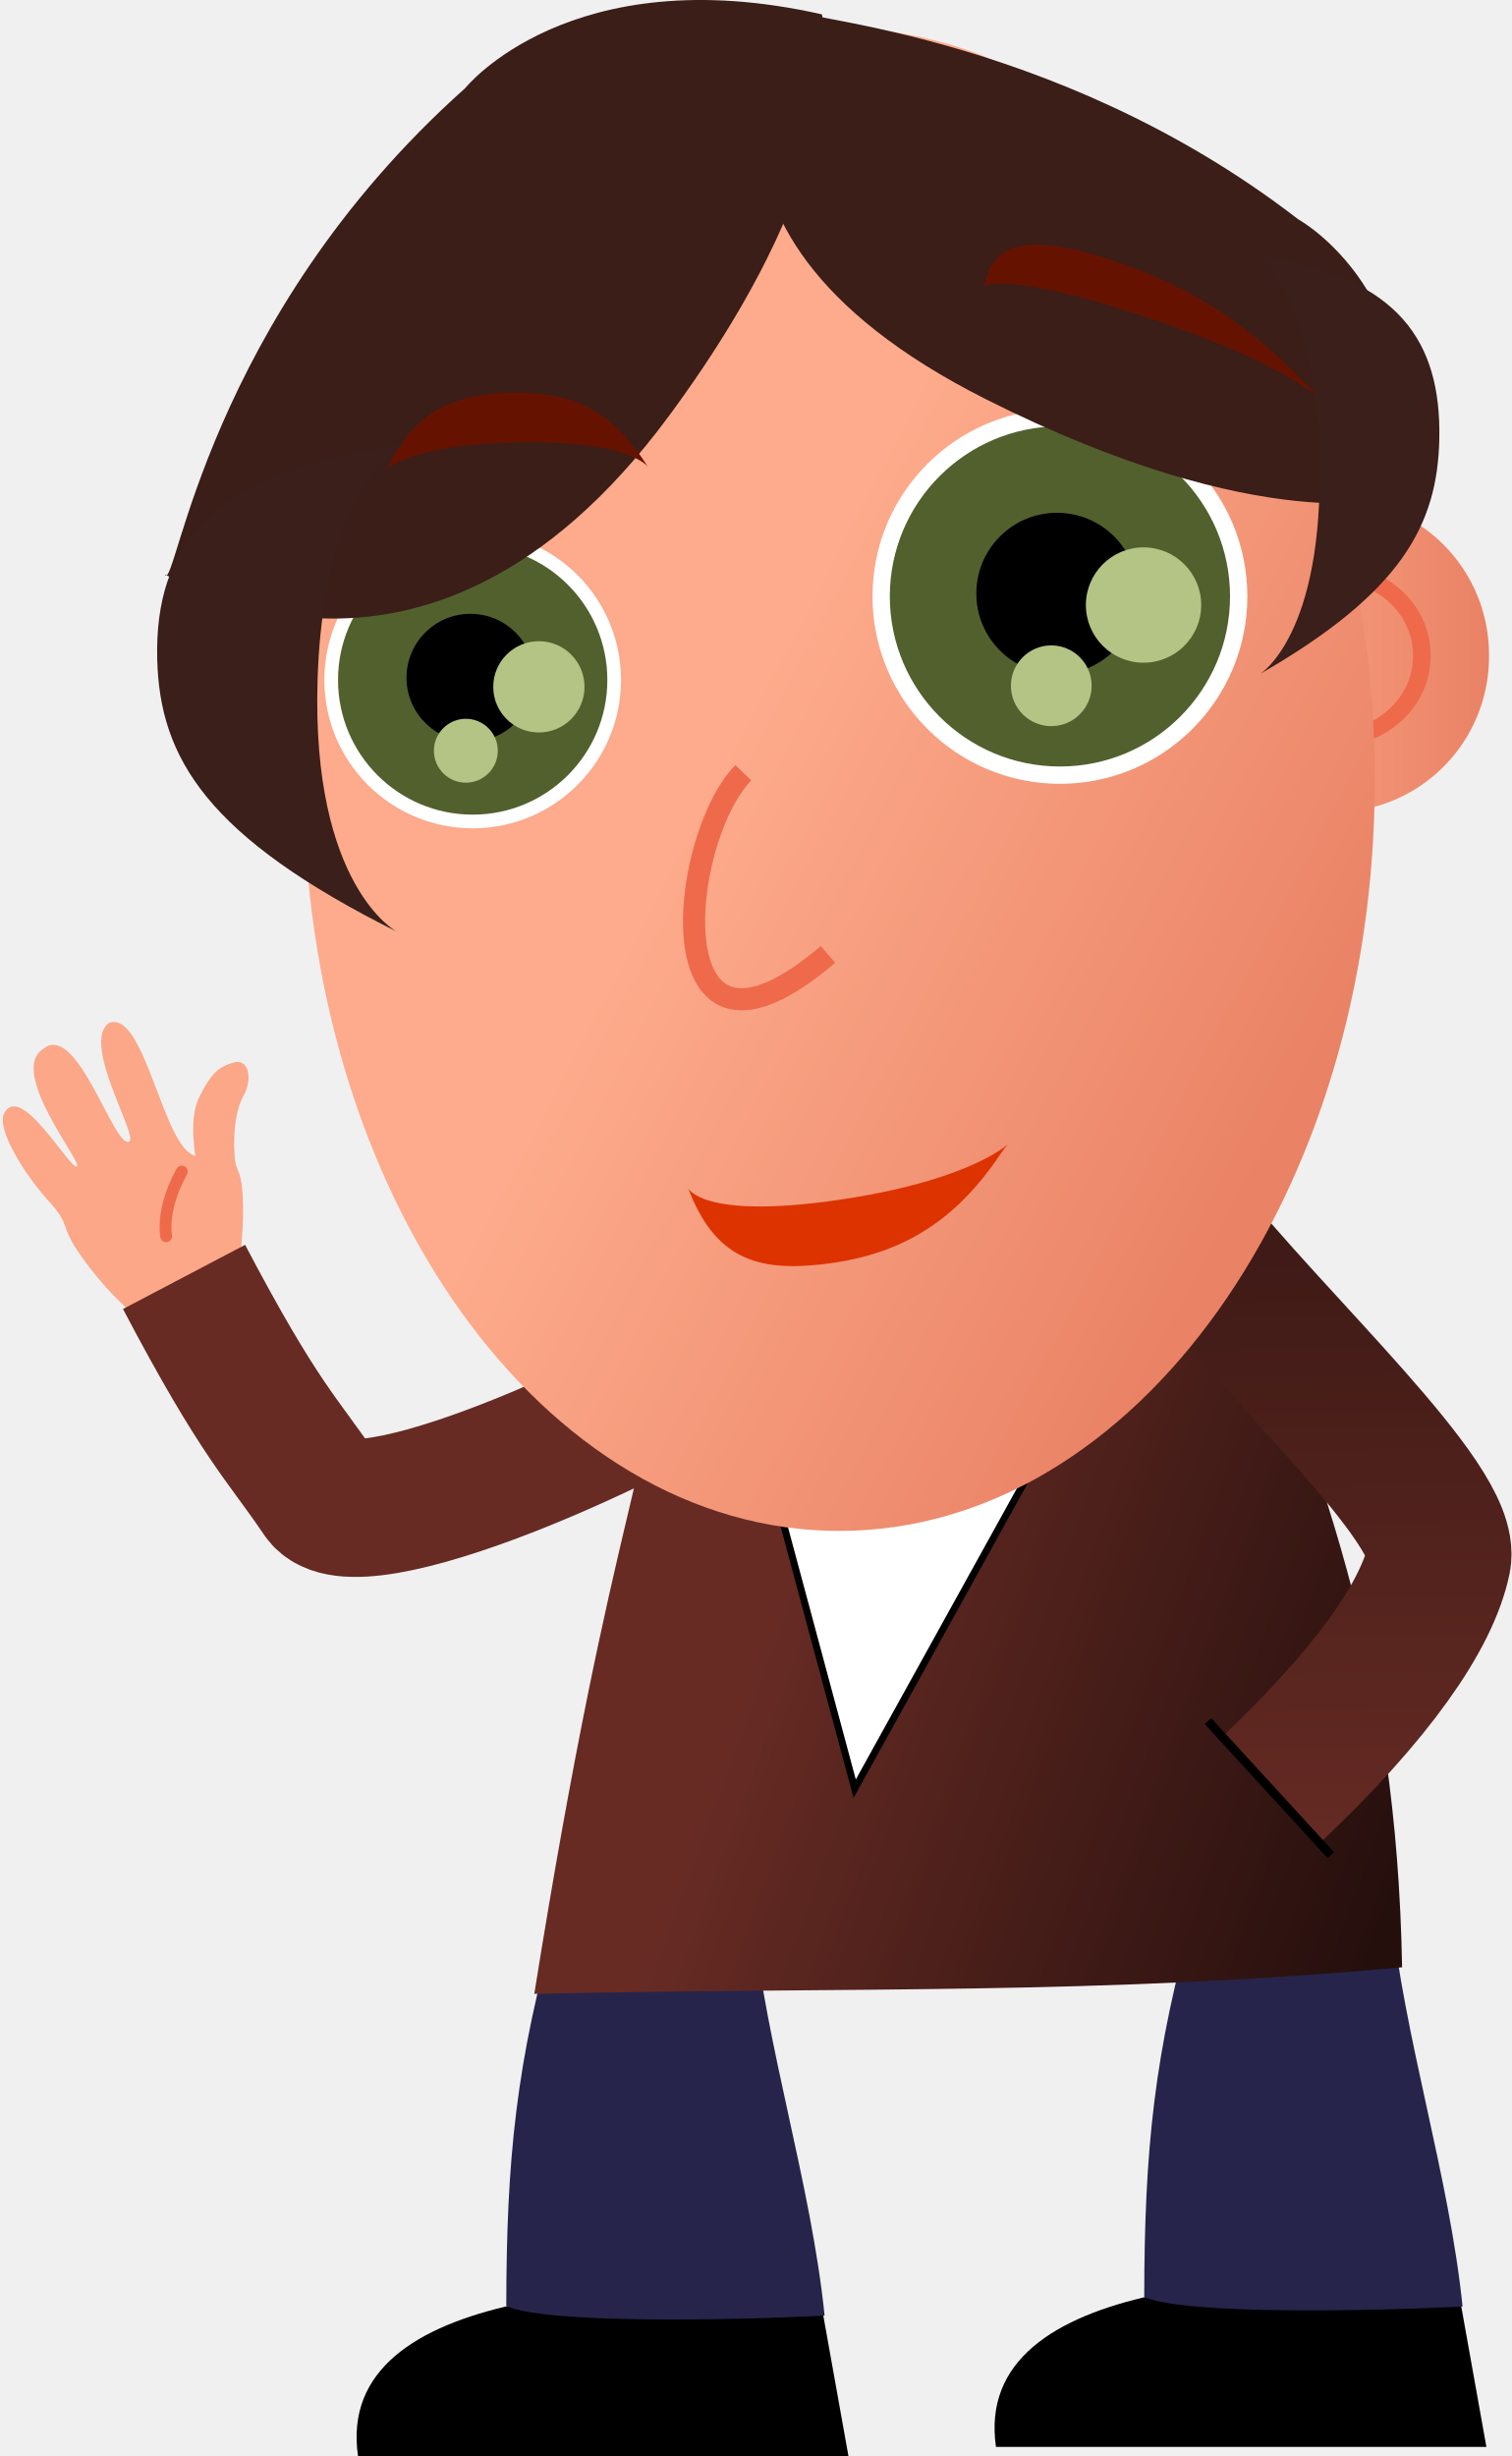
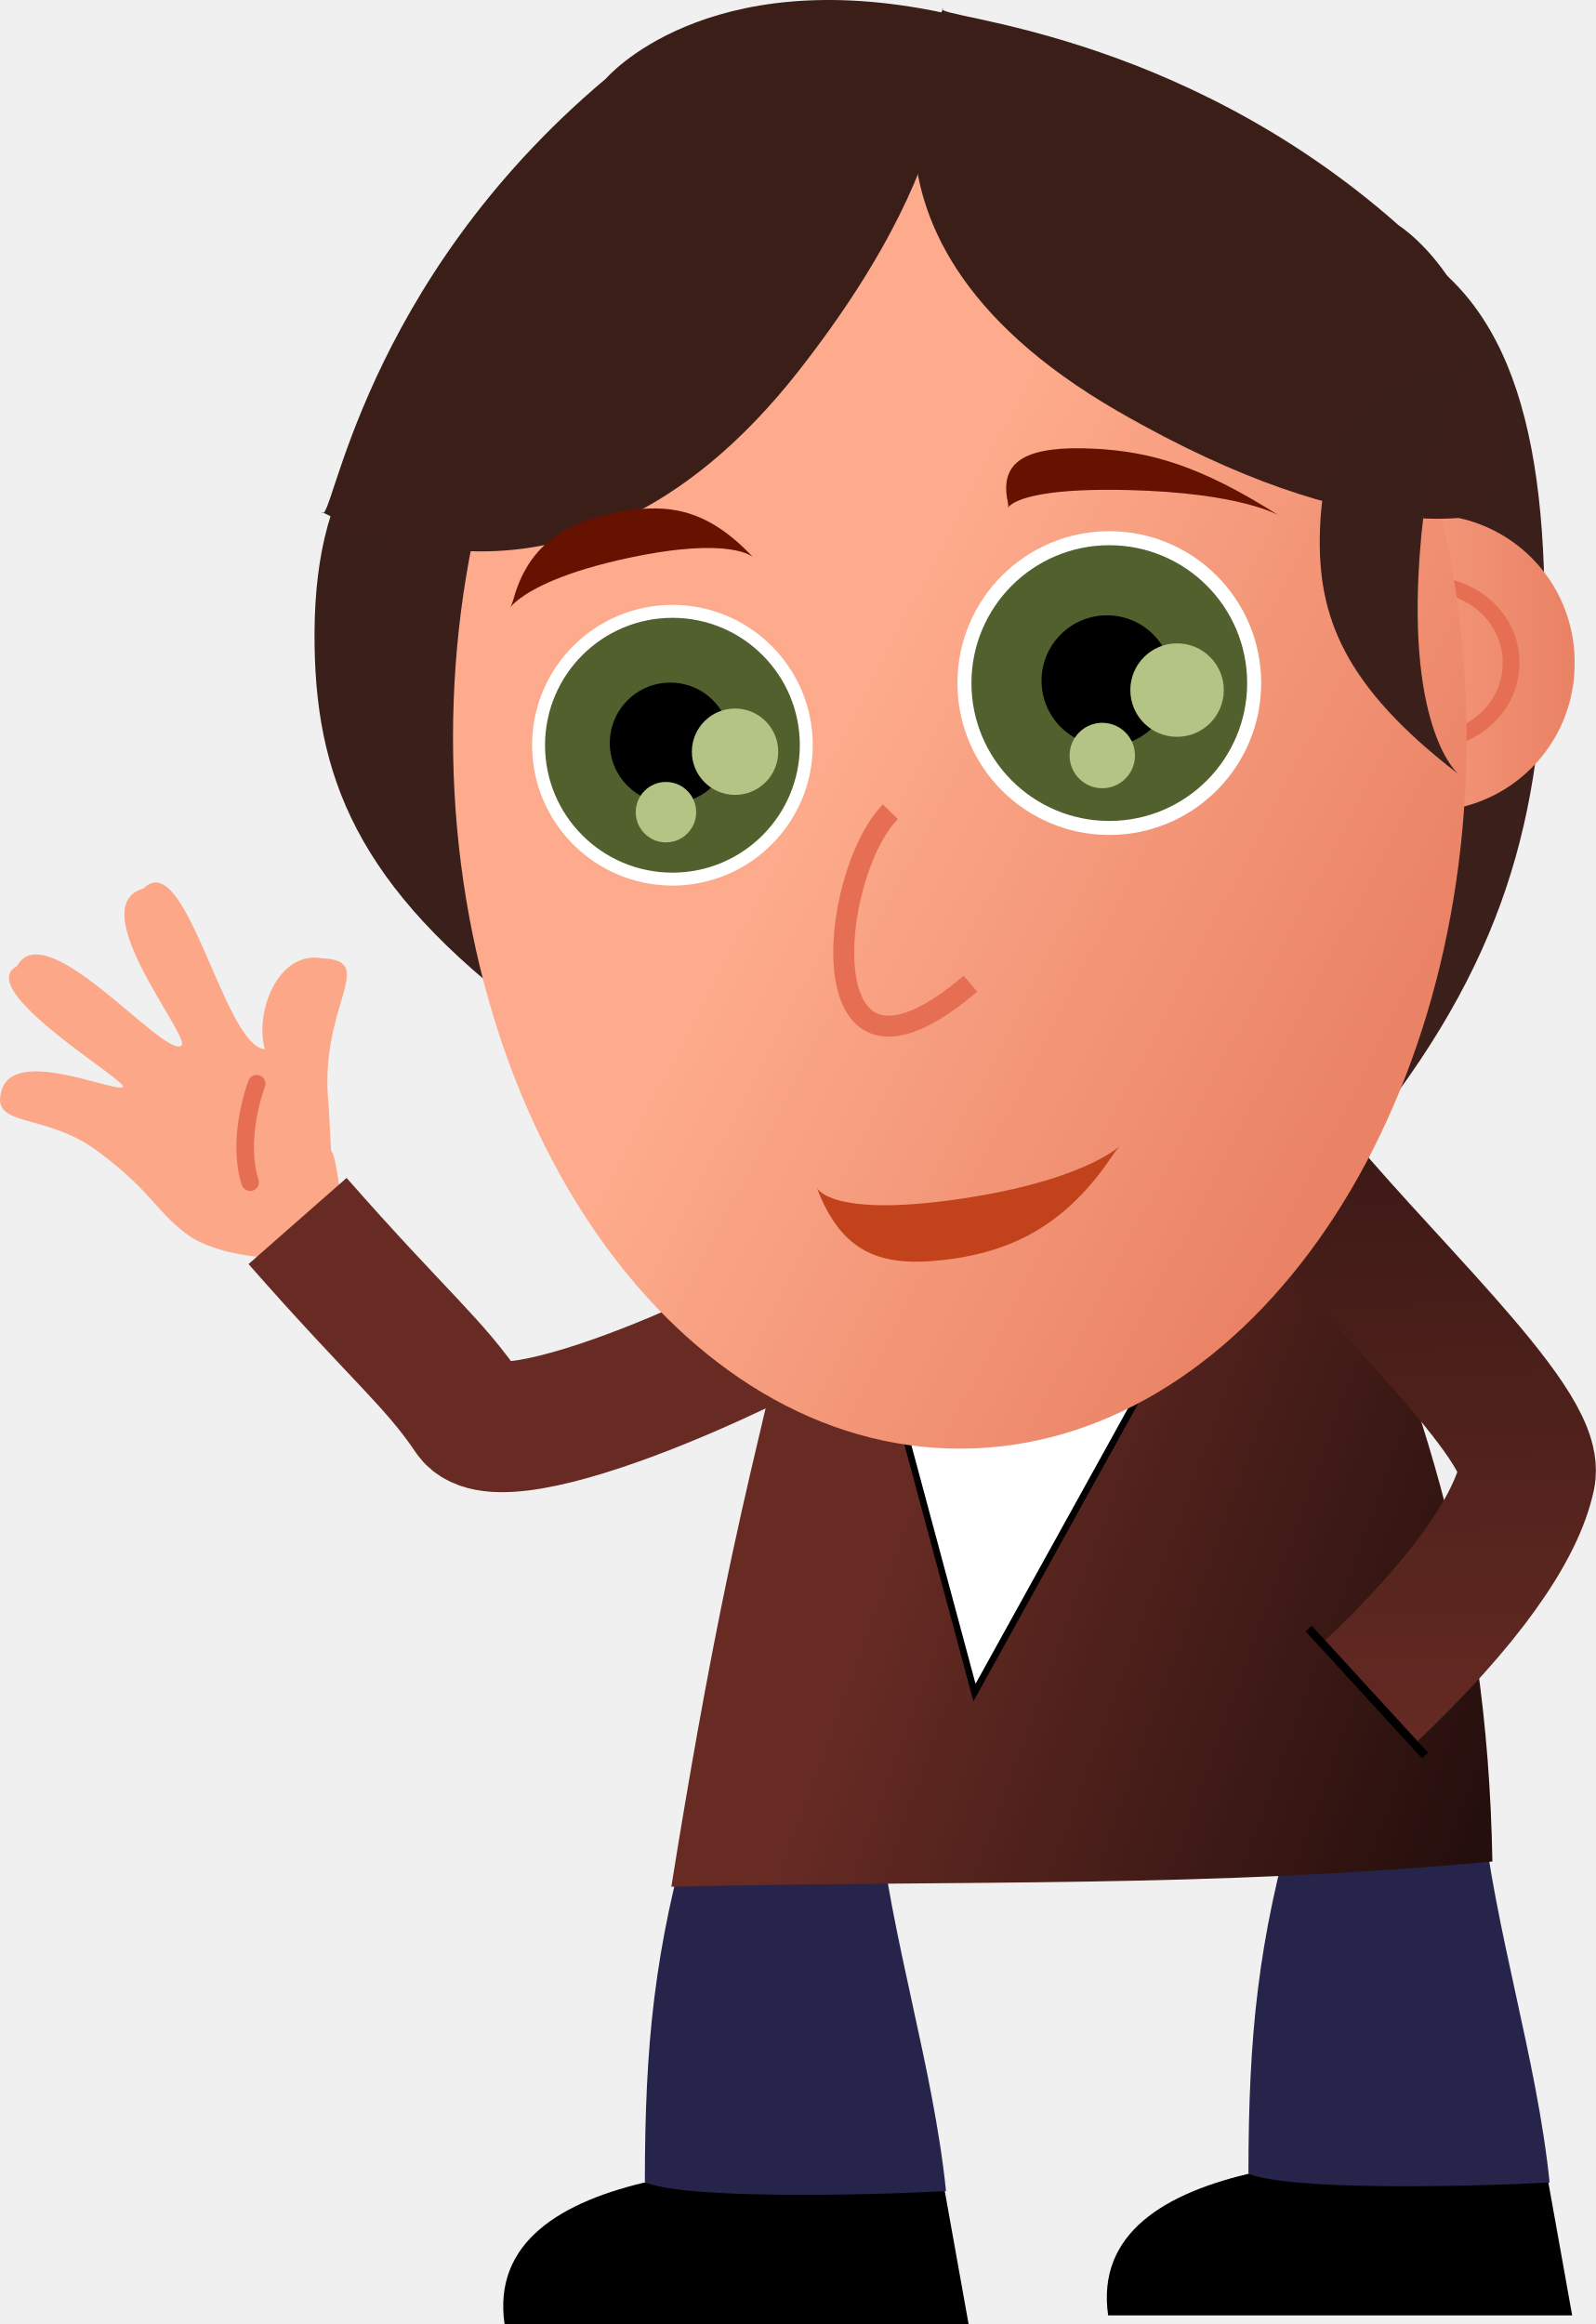
- <svg xmlns="http://www.w3.org/2000/svg" xmlns:ns1="http://www.openswatchbook.org/uri/2009/osb" xmlns:xlink="http://www.w3.org/1999/xlink" width="645.939" height="1049.635" id="svg2" version="1.1">
+ <svg xmlns="http://www.w3.org/2000/svg" xmlns:ns1="http://www.openswatchbook.org/uri/2009/osb" xmlns:xlink="http://www.w3.org/1999/xlink" width="720.846" height="1049.635" id="svg2" version="1.1">
  <defs id="defs4">
    <linearGradient id="linearGradient5382">
      <stop style="stop-color:#672b24;stop-opacity:1;" offset="0" id="stop5384" />
      <stop style="stop-color:#250f0d;stop-opacity:1;" offset="1" id="stop5386" />
    </linearGradient>
    <linearGradient id="linearGradient5289">
      <stop style="stop-color:#eb743a;stop-opacity:1;" offset="0" id="stop5291" />
      <stop style="stop-color:#fba788;stop-opacity:0;" offset="1" id="stop5293" />
    </linearGradient>
    <linearGradient id="linearGradient5227">
      <stop style="stop-color:#fdab8c;stop-opacity:1;" offset="0" id="stop5229" />
      <stop style="stop-color:#ea8265;stop-opacity:1;" offset="1" id="stop5231" />
    </linearGradient>
    <linearGradient id="linearGradient5221" ns1:paint="solid">
      <stop style="stop-color:#000000;stop-opacity:1;" offset="0" id="stop5223" />
    </linearGradient>
-     <linearGradient xlink:href="#linearGradient5227" id="linearGradient3091" gradientUnits="userSpaceOnUse" x1="508.102" y1="382.352" x2="552.857" y2="382.352" />
-     <linearGradient xlink:href="#linearGradient5227" id="linearGradient3097" gradientUnits="userSpaceOnUse" x1="225.445" y1="500.64" x2="283.31" y2="551.214" />
-     <linearGradient xlink:href="#linearGradient5382" id="linearGradient3150" gradientUnits="userSpaceOnUse" x1="416.04" y1="535.299" x2="414.043" y2="385.603" gradientTransform="matrix(2.972793,0,0,2.972793,-641.4031,-786.885)" />
-     <linearGradient xlink:href="#linearGradient5382" id="linearGradient3153" gradientUnits="userSpaceOnUse" gradientTransform="matrix(2.716275,0,0,2.972793,-551.0011,-813.8369)" x1="343.146" y1="500.981" x2="441.233" y2="540.268" />
+     <linearGradient xlink:href="#linearGradient5227" id="linearGradient4740" gradientUnits="userSpaceOnUse" x1="508.102" y1="382.352" x2="552.857" y2="382.352" />
+     <linearGradient xlink:href="#linearGradient5227" id="linearGradient4746" gradientUnits="userSpaceOnUse" x1="225.445" y1="500.64" x2="283.31" y2="551.214" />
+     <linearGradient xlink:href="#linearGradient5382" id="linearGradient4775" gradientUnits="userSpaceOnUse" gradientTransform="matrix(2.972793,0,0,2.972793,-641.4031,-786.885)" x1="416.04" y1="535.299" x2="414.043" y2="385.603" />
+     <linearGradient xlink:href="#linearGradient5382" id="linearGradient4778" gradientUnits="userSpaceOnUse" gradientTransform="matrix(2.716275,0,0,2.972793,-551.0011,-813.8369)" x1="343.146" y1="500.981" x2="441.233" y2="540.268" />
  </defs>
-   <g id="layer2" style="display:inline" transform="translate(-44.91592,-1.709422)">
-     <g id="g5392" transform="matrix(2.972793,0,0,2.972793,-637.5084,-794.6745)">
-       <path id="path5390" d="m 347.171,596.657 c -24.855,-0.776 -69.729,-0.517 -66.15,24.314 l 70.502,0 z" style="fill:#000000;fill-opacity:1;stroke:none" />
-       <path id="path5364" d="m 309.594,543.876 c 10.188,-0.363 17.979,-0.146 28.167,-0.51 1.934,18.888 8.402,38.531 10.336,57.419 -12.232,0.653 -39.857,1.261 -45.761,-1.367 0.026,-21.048 1.425,-35.288 7.258,-55.542 z" style="fill:#26244b;fill-opacity:1;stroke:none" />
+   <g id="layer2" style="display:inline" transform="translate(29.99107,-1.709423)">
+     <g id="g4850">
+       <g transform="matrix(2.972793,0,0,2.972793,-637.5084,-794.6745)" id="g5392">
+         <path style="fill:#000000;fill-opacity:1;stroke:none" d="m 347.171,596.657 c -24.855,-0.776 -69.729,-0.517 -66.15,24.314 l 70.502,0 z" id="path5390" />
+         <path style="fill:#26244b;fill-opacity:1;stroke:none" d="m 309.594,543.876 c 10.188,-0.363 17.979,-0.146 28.167,-0.51 1.934,18.888 8.402,38.531 10.336,57.419 -12.232,0.653 -39.857,1.261 -45.761,-1.367 0.026,-21.048 1.425,-35.288 7.258,-55.542 z" id="path5364" />
+       </g>
+       <g id="g5396" transform="matrix(2.972793,0,0,2.972793,-364.8759,-798.5693)">
+         <path id="path5398" d="m 347.171,596.657 c -24.855,-0.776 -69.729,-0.517 -66.15,24.314 l 70.502,0 z" style="fill:#000000;fill-opacity:1;stroke:none" />
+         <path id="path5400" d="m 309.594,543.876 c 10.188,-0.363 17.979,-0.146 28.167,-0.51 1.934,18.888 8.402,38.531 10.336,57.419 -12.232,0.653 -39.857,1.261 -45.761,-1.367 0.026,-21.048 1.425,-35.288 7.258,-55.542 z" style="fill:#26244b;fill-opacity:1;stroke:none" />
+       </g>
+       <path style="fill:#3a1f1a;fill-opacity:1;stroke:none" d="m 588.805,105.189 c 59.076,21.873 79.839,81.608 78.857,179.862 -0.847,84.748 -17.625,151.914 -83.849,232.588 0,0 29.935,-38.528 27.724,-214.759 C 608.721,78.33 560.318,94.641 588.805,105.189 z" id="path5281" />
+       <g id="g4041">
+         <path style="fill:url(#linearGradient4740);fill-opacity:1;stroke:none" id="path5305" d="m 552.857,382.352 a 22.378,22.378 0 1 1 -44.755,0 22.378,22.378 0 1 1 44.755,0 z" transform="matrix(2.972793,0,0,2.972793,-962.2825,-835.5593)" />
+         <path transform="matrix(1.690411,0,0,1.573831,-282.006,-300.663)" d="m 552.857,382.352 a 22.378,22.378 0 1 1 -44.755,0 22.378,22.378 0 1 1 44.755,0 z" id="path5315" style="fill:none;stroke:#e66e52;stroke-width:4.464;stroke-miterlimit:4;stroke-opacity:1;stroke-dasharray:none" />
+       </g>
+       <path id="path5358" d="m 333.959,532.91 89.961,99.048 139.389,-114.631 c 47.452,110.627 78.487,196.548 80.792,325.143 -131.685,12.025 -233.01,8.328 -370.852,11.369 34.382,-214.784 50.955,-220.69 60.711,-320.929 z" style="fill:url(#linearGradient4778);fill-opacity:1;stroke:none" />
+       <path id="path5402" d="m 549.269,526.125 c 40.375,50.844 115.341,118.79 110.507,142.081 -4.835,23.291 -27.513,56.872 -72.385,99.112" style="fill:none;stroke:url(#linearGradient4775);stroke-width:61.714;stroke-linecap:butt;stroke-linejoin:miter;stroke-miterlimit:4;stroke-opacity:1;stroke-dasharray:none" />
+       <path id="path5410" d="m 124.065,542.764 c -5.816,-40.183 -3.528,-1.477 -5.579,-41.443 -4.971,-45.402 22.957,-65.717 -3.008,-66.797 -20.084,-3.579 -30.596,24.732 -25.819,41.043 -18.446,-0.934 -35.617,-91.897 -54.809,-72.592 -28.06,8.029 21.582,67.026 17.095,70.972 -7.429,6.213 -61.391,-59.908 -74.219,-35.885 -20.444,10.379 50.849,52.327 47.794,54.6 -3.58,2.664 -48.282,-17.849 -54.613,0.981 -5.993,17.826 19.081,10.12 43.027,27.867 23.946,17.748 25.832,26.322 39.766,37.096 13.934,10.774 39.298,11.186 39.298,11.186 z" style="fill:#fba788;fill-opacity:1;stroke:none" />
+       <path style="fill:none;stroke:#e66e52;stroke-width:7.928;stroke-linecap:round;stroke-linejoin:round;stroke-miterlimit:4;stroke-opacity:1;stroke-dasharray:none" d="m 85.932,491.18 c -5.305,15.096 -6.973,31.988 -2.95,44.467" id="path5426" />
+       <path style="fill:none;stroke:#672b24;stroke-width:58.953;stroke-linecap:butt;stroke-linejoin:miter;stroke-miterlimit:4;stroke-opacity:1;stroke-dasharray:none" d="m 104.414,553.18 c 45.898,52.236 61.393,63.659 77.757,87.948 14.363,21.319 132.026,-29.19 194.552,-70.853" id="path5404" />
+       <path id="path5428" d="M 361.839,586.378 520.348,567.048 410.165,766.15 z" style="fill:#ffffff;fill-opacity:1;stroke:#000000;stroke-width:2.973px;stroke-linecap:butt;stroke-linejoin:miter;stroke-opacity:1" />
+       <path id="path5406" d="m 211.822,160.145 c -74.7,16.269 -100.956,60.7 -99.714,133.783 1.071,63.036 22.287,112.995 106.025,173 0,0 -37.852,-28.658 -35.056,-159.739 3.562,-167.021 64.766,-154.889 28.745,-147.044 z" style="fill:#3a1f1a;fill-opacity:1;stroke:none" />
+       <path transform="matrix(3.201469,0,0,5.351026,-371.2221,-2347.868)" d="m 313.5,501.362 a 71.5,60 0 1 1 -143,0 71.5,60 0 1 1 143,0 z" id="path3755" style="fill:url(#linearGradient4746);fill-opacity:1;fill-rule:evenodd;stroke:none" />
+       <g transform="matrix(2.11075,0,0,2.11075,-357.407,-434.5799)" id="g5260">
+         <path style="fill:#ffffff;fill-opacity:1;stroke:none" id="path5246" d="m 542,465.862 c 0,17.949 -14.551,32.5 -32.5,32.5 -17.949,0 -32.5,-14.551 -32.5,-32.5 0,-17.949 14.551,-32.5 32.5,-32.5 17.949,0 32.5,14.551 32.5,32.5 z" transform="translate(-117,-113)" />
+         <path transform="matrix(0.9076923,0,0,0.9076923,-69.96923,-69.99734)" d="m 542,465.862 c 0,17.949 -14.551,32.5 -32.5,32.5 -17.949,0 -32.5,-14.551 -32.5,-32.5 0,-17.949 14.551,-32.5 32.5,-32.5 17.949,0 32.5,14.551 32.5,32.5 z" id="path5250" style="fill:#52602e;fill-opacity:1;stroke:none" />
+         <path style="fill:#000000;fill-opacity:1;stroke:none" id="path5252" d="m 542,465.862 c 0,17.949 -14.551,32.5 -32.5,32.5 -17.949,0 -32.5,-14.551 -32.5,-32.5 0,-17.949 14.551,-32.5 32.5,-32.5 17.949,0 32.5,14.551 32.5,32.5 z" transform="matrix(0.4307692,0,0,0.4307692,172.5231,151.6831)" />
+         <path style="fill:#b3c484;fill-opacity:1;stroke:none" id="path5256" d="m 542,465.862 c 0,17.949 -14.551,32.5 -32.5,32.5 -17.949,0 -32.5,-14.551 -32.5,-32.5 0,-17.949 14.551,-32.5 32.5,-32.5 17.949,0 32.5,14.551 32.5,32.5 z" transform="matrix(0.3076923,0,0,0.3076923,250.2308,211.02)" />
+         <path transform="matrix(0.2153846,0,0,0.2153846,281.2615,268.0226)" d="m 542,465.862 c 0,17.949 -14.551,32.5 -32.5,32.5 -17.949,0 -32.5,-14.551 -32.5,-32.5 0,-17.949 14.551,-32.5 32.5,-32.5 17.949,0 32.5,14.551 32.5,32.5 z" id="path5258" style="fill:#b3c484;fill-opacity:1;stroke:none" />
+       </g>
+       <path id="path5299" d="m 395.838,5.505 c -5.776,4.404 105.046,8.591 206.069,98.088 0,0 56.005,35.144 40.155,129.764 0,0 -54.246,19.25 -167.118,-45.9 C 331.124,104.444 399.309,2.858 395.838,5.505 z" style="fill:#3a1e17;fill-opacity:1;stroke:none" />
+       <g style="stroke:#000000;stroke-opacity:0.004" transform="matrix(1.950585,0,0,1.950585,-491.8668,-349.9948)" id="g5267">
+         <path transform="translate(-117,-113)" d="m 542,465.862 c 0,17.949 -14.551,32.5 -32.5,32.5 -17.949,0 -32.5,-14.551 -32.5,-32.5 0,-17.949 14.551,-32.5 32.5,-32.5 17.949,0 32.5,14.551 32.5,32.5 z" id="path5269" style="fill:#ffffff;fill-opacity:1;stroke:#000000;stroke-opacity:0.004" />
+         <path style="fill:#52602e;fill-opacity:1;stroke:#000000;stroke-opacity:0.004" id="path5271" d="m 542,465.862 c 0,17.949 -14.551,32.5 -32.5,32.5 -17.949,0 -32.5,-14.551 -32.5,-32.5 0,-17.949 14.551,-32.5 32.5,-32.5 17.949,0 32.5,14.551 32.5,32.5 z" transform="matrix(0.9076923,0,0,0.9076923,-69.96923,-69.99734)" />
+         <path transform="matrix(0.4307692,0,0,0.4307692,172.5231,151.6831)" d="m 542,465.862 c 0,17.949 -14.551,32.5 -32.5,32.5 -17.949,0 -32.5,-14.551 -32.5,-32.5 0,-17.949 14.551,-32.5 32.5,-32.5 17.949,0 32.5,14.551 32.5,32.5 z" id="path5273" style="fill:#000000;fill-opacity:1;stroke:#000000;stroke-opacity:0.004" />
+         <path transform="matrix(0.3076923,0,0,0.3076923,250.2308,211.02)" d="m 542,465.862 c 0,17.949 -14.551,32.5 -32.5,32.5 -17.949,0 -32.5,-14.551 -32.5,-32.5 0,-17.949 14.551,-32.5 32.5,-32.5 17.949,0 32.5,14.551 32.5,32.5 z" id="path5275" style="fill:#b3c484;fill-opacity:1;stroke:#000000;stroke-opacity:0.004" />
+         <path style="fill:#b3c484;fill-opacity:1;stroke:#000000;stroke-opacity:0.004" id="path5277" d="m 542,465.862 c 0,17.949 -14.551,32.5 -32.5,32.5 -17.949,0 -32.5,-14.551 -32.5,-32.5 0,-17.949 14.551,-32.5 32.5,-32.5 17.949,0 32.5,14.551 32.5,32.5 z" transform="matrix(0.2153846,0,0,0.2153846,281.2615,268.0226)" />
+       </g>
+       <path style="fill:#3a1e17;fill-opacity:1;stroke:none" d="m 115.491,233.24 c 4.645,6.043 17.669,-103.101 128.218,-196.032 0,0 44.619,-52.628 152.418,-29.725 0,0 18.155,55.056 -65.231,161.555 -106.249,135.7 -218.196,60.571 -215.405,64.202 z" id="path5303" />
+       <path id="path5279" d="m 201.861,272.562 c 6.575,-23.987 22.565,-35.08 48.375,-39.725 22.262,-4.006 39.68,-0.946 59.957,20.563 0,0 -9.707,-9.617 -56.056,0.251 -59.057,12.575 -55.447,30.477 -52.276,18.91 z" style="fill:#651300;fill-opacity:1;stroke:none" />
+       <path id="path5285" d="m 472.414,523.727 c -20.497,30.624 -44.68,43.533 -76.509,47.089 -27.454,3.067 -45.57,-2.605 -56.908,-32.598 0,0 5.798,13.473 63.787,5.095 73.888,-10.674 79.515,-34.354 69.631,-19.587 z" style="fill:#c2421b;fill-opacity:1;stroke:none" />
+       <path id="path5297" d="m 425.193,228.334 c -4.135,-19.216 9.757,-25.392 38.901,-23.978 25.137,1.219 47.946,7.491 83.594,30.198 0,0 -16.722,-10.287 -68.283,-11.514 -65.698,-1.563 -52.218,14.56 -54.212,5.294 z" style="fill:#651300;fill-opacity:1;stroke:none" />
+       <path id="path5408" d="m 561.136,737.264 52.534,57.318" style="fill:none;stroke:#000000;stroke-width:3.746px;stroke-linecap:butt;stroke-linejoin:miter;stroke-opacity:1" />
+       <path style="fill:none;stroke:#e66e52;stroke-width:9.452px;stroke-linecap:butt;stroke-linejoin:miter;stroke-opacity:1" d="m 372.162,368.348 c -28.261,29.021 -38.234,141.17 36.176,77.644" id="path5956" />
+       <path id="path4037" d="m 634.252,163.068 c -48.373,7.253 -66.575,33.533 -68.043,78.377 -1.267,38.68 10.781,70.077 62.582,109.909 0,0 -23.368,-18.945 -17.515,-99.196 7.458,-102.253 46.302,-92.588 22.976,-89.09 z" style="fill:#3a1f1a;fill-opacity:1;stroke:none" />
    </g>
-     <g transform="matrix(2.972793,0,0,2.972793,-364.8759,-798.5693)" id="g5396">
-       <path style="fill:#000000;fill-opacity:1;stroke:none" d="m 347.171,596.657 c -24.855,-0.776 -69.729,-0.517 -66.15,24.314 l 70.502,0 z" id="path5398" />
-       <path style="fill:#26244b;fill-opacity:1;stroke:none" d="m 309.594,543.876 c 10.188,-0.363 17.979,-0.146 28.167,-0.51 1.934,18.888 8.402,38.531 10.336,57.419 -12.232,0.653 -39.857,1.261 -45.761,-1.367 0.026,-21.048 1.425,-35.288 7.258,-55.542 z" id="path5400" />
-     </g>
-     <g id="g5330" transform="matrix(2.972793,0,0,2.972793,-641.4031,-846.8868)">
-       <path transform="translate(-107.9387,-2.632651)" d="m 552.857,382.352 a 22.378,22.378 0 1 1 -44.755,0 22.378,22.378 0 1 1 44.755,0 z" id="path5305" style="fill:url(#linearGradient3091);fill-opacity:1;stroke:none" />
-       <path style="fill:none;stroke:#ee6a4b;stroke-width:4.464;stroke-miterlimit:4;stroke-opacity:1;stroke-dasharray:none" id="path5315" d="m 552.857,382.352 a 22.378,22.378 0 1 1 -44.755,0 22.378,22.378 0 1 1 44.755,0 z" transform="matrix(0.5686275,0,0,0.5294118,120.8955,177.2979)" />
-     </g>
-     <path style="fill:url(#linearGradient3153);fill-opacity:1;stroke:none" d="m 333.959,532.91 89.961,99.048 139.389,-114.631 c 47.452,110.627 78.487,196.548 80.792,325.143 -131.685,12.025 -233.01,8.328 -370.852,11.369 34.382,-214.784 50.955,-220.69 60.711,-320.929 z" id="path5358" />
-     <path style="fill:none;stroke:url(#linearGradient3150);stroke-width:61.714;stroke-linecap:butt;stroke-linejoin:miter;stroke-miterlimit:4;stroke-opacity:1;stroke-dasharray:none" d="m 549.269,526.125 c 40.375,50.844 115.341,118.79 110.507,142.081 -4.835,23.291 -27.513,56.872 -72.385,99.112" id="path5402" />
-     <path style="fill:#fba788;fill-opacity:1;stroke:none" d="m 147.928,535.208 c 0,0 1.237,-10.853 0.779,-21.327 -0.458,-10.473 -2.24,-11.573 -3.052,-14.588 -0.812,-3.014 -1.803,-20.068 3.188,-28.994 4.302,-7.694 2.171,-15.946 -3.497,-14.608 -8.003,1.89 -10.707,6.213 -14.964,14.228 -3.759,7.076 -3.227,17.785 -1.985,25.754 -13.786,-3.102 -21.544,-62.364 -36.78,-56.815 -12.349,8.13 12.453,48.3 8.557,50.692 -6.409,3.718 -22.301,-51.903 -36.879,-39.482 -15.031,9.491 17.122,48.84 14.524,50.157 -3.046,1.543 -23.809,-36.106 -31.027,-22.856 -3.679,6.752 8.716,26.389 18.873,37.584 10.158,11.195 3.986,9.36 13.826,23.442 9.84,14.082 20.177,22.932 20.177,22.932 z" id="path5410" />
-     <path id="path5426" d="m 122.587,502.423 c -4.966,8.905 -7.842,19.333 -6.667,27.604" style="fill:none;stroke:#ee6a4b;stroke-width:5.052;stroke-linecap:round;stroke-linejoin:round;stroke-miterlimit:4;stroke-opacity:1;stroke-dasharray:none" />
-     <path id="path5404" d="m 123.568,547.434 c 32.49,61.813 42.239,69.406 58.603,93.695 14.363,21.319 132.026,-29.19 194.552,-70.853" style="fill:none;stroke:#672b24;stroke-width:58.953;stroke-linecap:butt;stroke-linejoin:miter;stroke-miterlimit:4;stroke-opacity:1;stroke-dasharray:none" />
-     <path style="fill:#ffffff;fill-opacity:1;stroke:#000000;stroke-width:2.973px;stroke-linecap:butt;stroke-linejoin:miter;stroke-opacity:1" d="M 361.839,586.378 520.348,567.048 410.165,766.15 z" id="path5428" />
-     <path style="fill:url(#linearGradient3097);fill-opacity:1;fill-rule:evenodd;stroke:none" id="path3755" d="m 313.5,501.362 a 71.5,60 0 1 1 -143,0 71.5,60 0 1 1 143,0 z" transform="matrix(3.201469,0,0,5.351026,-371.2221,-2347.868)" />
-     <g id="g5260" transform="matrix(2.464361,0,0,2.464361,-469.3838,-612.9868)">
-       <path transform="translate(-117,-113)" d="m 542,465.862 a 32.5,32.5 0 1 1 -65,0 32.5,32.5 0 1 1 65,0 z" id="path5246" style="fill:#ffffff;fill-opacity:1;stroke:none" />
-       <path style="fill:#52602e;fill-opacity:1;stroke:none" id="path5250" d="m 542,465.862 a 32.5,32.5 0 1 1 -65,0 32.5,32.5 0 1 1 65,0 z" transform="matrix(0.9076923,0,0,0.9076923,-69.96923,-69.99734)" />
-       <path transform="matrix(0.4307692,0,0,0.4307692,172.5231,151.6831)" d="m 542,465.862 a 32.5,32.5 0 1 1 -65,0 32.5,32.5 0 1 1 65,0 z" id="path5252" style="fill:#000000;fill-opacity:1;stroke:none" />
-       <path transform="matrix(0.3076923,0,0,0.3076923,250.2308,211.02)" d="m 542,465.862 a 32.5,32.5 0 1 1 -65,0 32.5,32.5 0 1 1 65,0 z" id="path5256" style="fill:#b3c484;fill-opacity:1;stroke:none" />
-       <path style="fill:#b3c484;fill-opacity:1;stroke:none" id="path5258" d="m 542,465.862 a 32.5,32.5 0 1 1 -65,0 32.5,32.5 0 1 1 65,0 z" transform="matrix(0.2153846,0,0,0.2153846,281.2615,268.0226)" />
-     </g>
-     <path style="fill:#3a1e17;fill-opacity:1;stroke:none" d="m 383.103,5.5 c -6.071,4.039 110.418,7.877 216.606,89.939 0,0 58.869,32.224 42.209,118.984 0,0 -57.02,17.651 -175.663,-42.087 C 315.08,96.22 386.752,3.073 383.103,5.5 z" id="path5299" />
-     <g id="g5267" transform="matrix(1.950585,0,0,1.950585,-518.6823,-395.9642)" style="stroke:#000000;stroke-opacity:0.004">
-       <path style="fill:#ffffff;fill-opacity:1;stroke:#000000;stroke-opacity:0.004" id="path5269" d="m 542,465.862 a 32.5,32.5 0 1 1 -65,0 32.5,32.5 0 1 1 65,0 z" transform="translate(-117,-113)" />
-       <path transform="matrix(0.9076923,0,0,0.9076923,-69.96923,-69.99734)" d="m 542,465.862 a 32.5,32.5 0 1 1 -65,0 32.5,32.5 0 1 1 65,0 z" id="path5271" style="fill:#52602e;fill-opacity:1;stroke:#000000;stroke-opacity:0.004" />
-       <path style="fill:#000000;fill-opacity:1;stroke:#000000;stroke-opacity:0.004" id="path5273" d="m 542,465.862 a 32.5,32.5 0 1 1 -65,0 32.5,32.5 0 1 1 65,0 z" transform="matrix(0.4307692,0,0,0.4307692,172.5231,151.6831)" />
-       <path style="fill:#b3c484;fill-opacity:1;stroke:#000000;stroke-opacity:0.004" id="path5275" d="m 542,465.862 a 32.5,32.5 0 1 1 -65,0 32.5,32.5 0 1 1 65,0 z" transform="matrix(0.3076923,0,0,0.3076923,250.2308,211.02)" />
-       <path transform="matrix(0.2153846,0,0,0.2153846,281.2615,268.0226)" d="m 542,465.862 a 32.5,32.5 0 1 1 -65,0 32.5,32.5 0 1 1 65,0 z" id="path5277" style="fill:#b3c484;fill-opacity:1;stroke:#000000;stroke-opacity:0.004" />
-     </g>
-     <path id="path5303" d="m 115.491,247.486 c 4.645,6.414 17.669,-109.445 128.218,-208.094 0,0 44.619,-55.866 152.418,-31.554 0,0 18.155,58.443 -65.231,171.496 -106.249,144.049 -218.196,64.297 -215.405,68.152 z" style="fill:#3a1e17;fill-opacity:1;stroke:none" />
-     <path style="fill:#651300;fill-opacity:1;stroke:none" d="m 211.756,199.299 c 11.036,-22.29 28.85,-30.124 55.072,-29.753 22.617,0.32 39.131,6.65 54.926,31.637 0,0 -7.692,-11.295 -55.072,-10.46 -60.371,1.063 -60.247,19.325 -54.926,8.577 z" id="path5279" />
-     <path id="path5281" d="m 588.025,111.813 c 53.923,9.434 72.875,35.198 71.979,77.576 -0.773,36.553 -16.088,65.522 -76.535,100.318 0,0 27.324,-16.618 25.306,-92.628 -2.571,-96.851 -46.752,-89.815 -20.749,-85.266 z" style="fill:#3a1f1a;fill-opacity:1;stroke:none" />
-     <path style="fill:#dd3300;fill-opacity:1;stroke:none" d="m 472.414,494.996 c -20.497,30.624 -44.68,43.533 -76.509,47.089 -27.454,3.067 -45.57,-2.605 -56.908,-32.598 0,0 5.798,13.473 63.787,5.095 73.888,-10.674 79.515,-34.354 69.631,-19.587 z" id="path5285" />
-     <path style="fill:#651300;fill-opacity:1;stroke:none" d="m 466.159,121.611 c 4.47,-18.803 24.084,-19.236 58.197,-7.221 29.423,10.363 53.591,24.411 85.045,57.972 0,0 -14.933,-15.415 -75.908,-35.526 -77.694,-25.626 -69.489,-6.158 -67.334,-15.225 z" id="path5297" />
-     <path style="fill:#3a1f1a;fill-opacity:1;stroke:none" d="m 208.381,193.361 c -72.124,10.953 -97.474,40.864 -96.275,90.064 1.034,42.436 21.518,76.069 102.369,116.465 0,0 -36.546,-19.293 -33.847,-107.538 3.439,-112.44 62.532,-104.273 27.753,-98.991 z" id="path5406" />
-     <path style="fill:none;stroke:#000000;stroke-width:3.746px;stroke-linecap:butt;stroke-linejoin:miter;stroke-opacity:1" d="m 561.136,737.264 52.534,57.318" id="path5408" />
-     <path id="path5956" d="m 362.585,331.955 c -28.261,29.021 -38.234,141.17 36.176,77.644" style="fill:none;stroke:#ee6a4b;stroke-width:9.452px;stroke-linecap:butt;stroke-linejoin:miter;stroke-opacity:1" />
  </g>
</svg>
